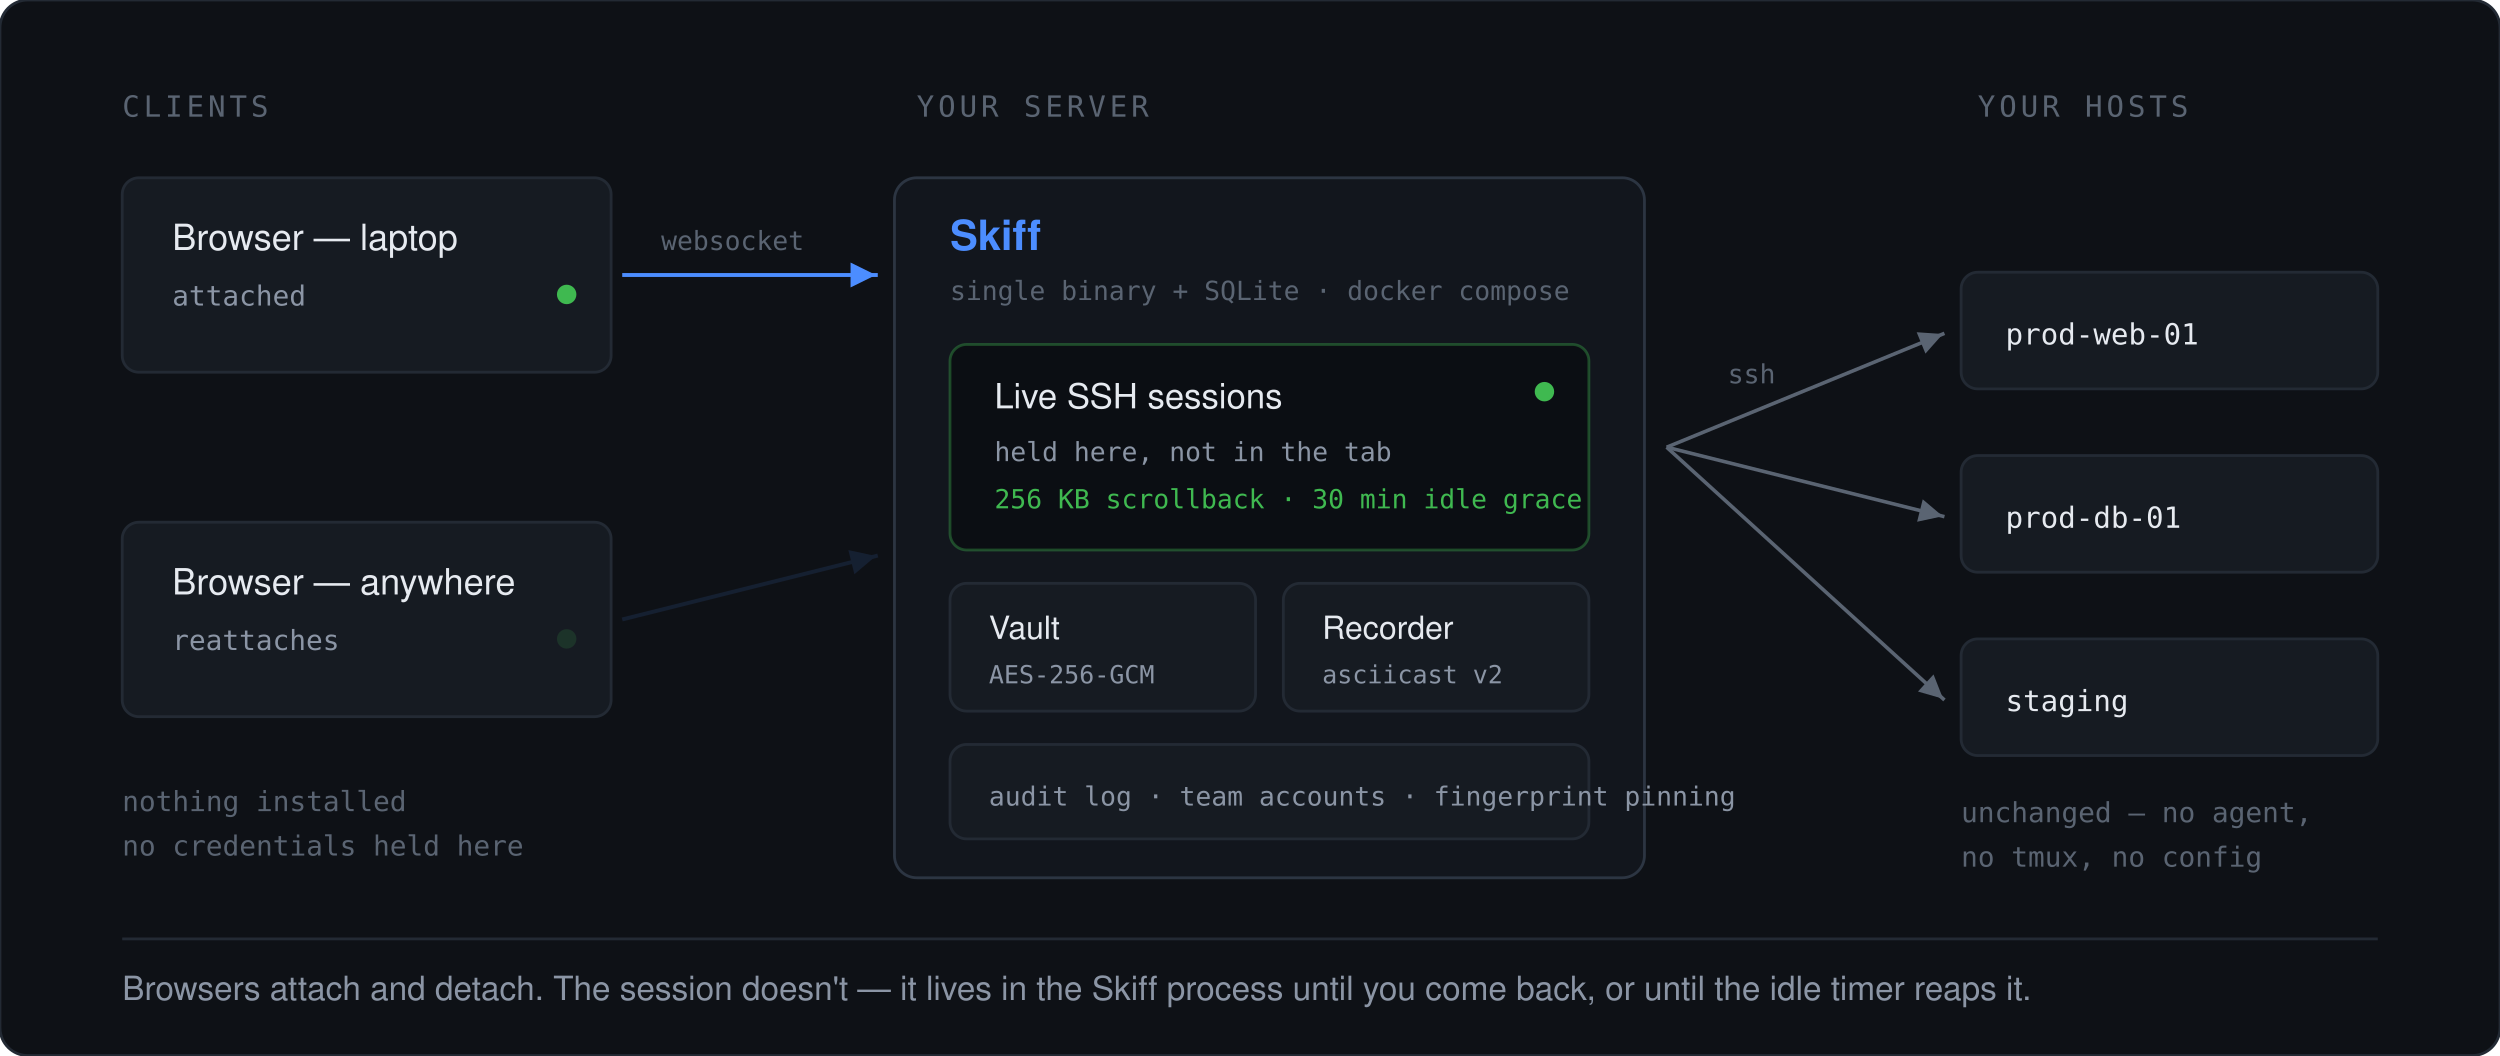
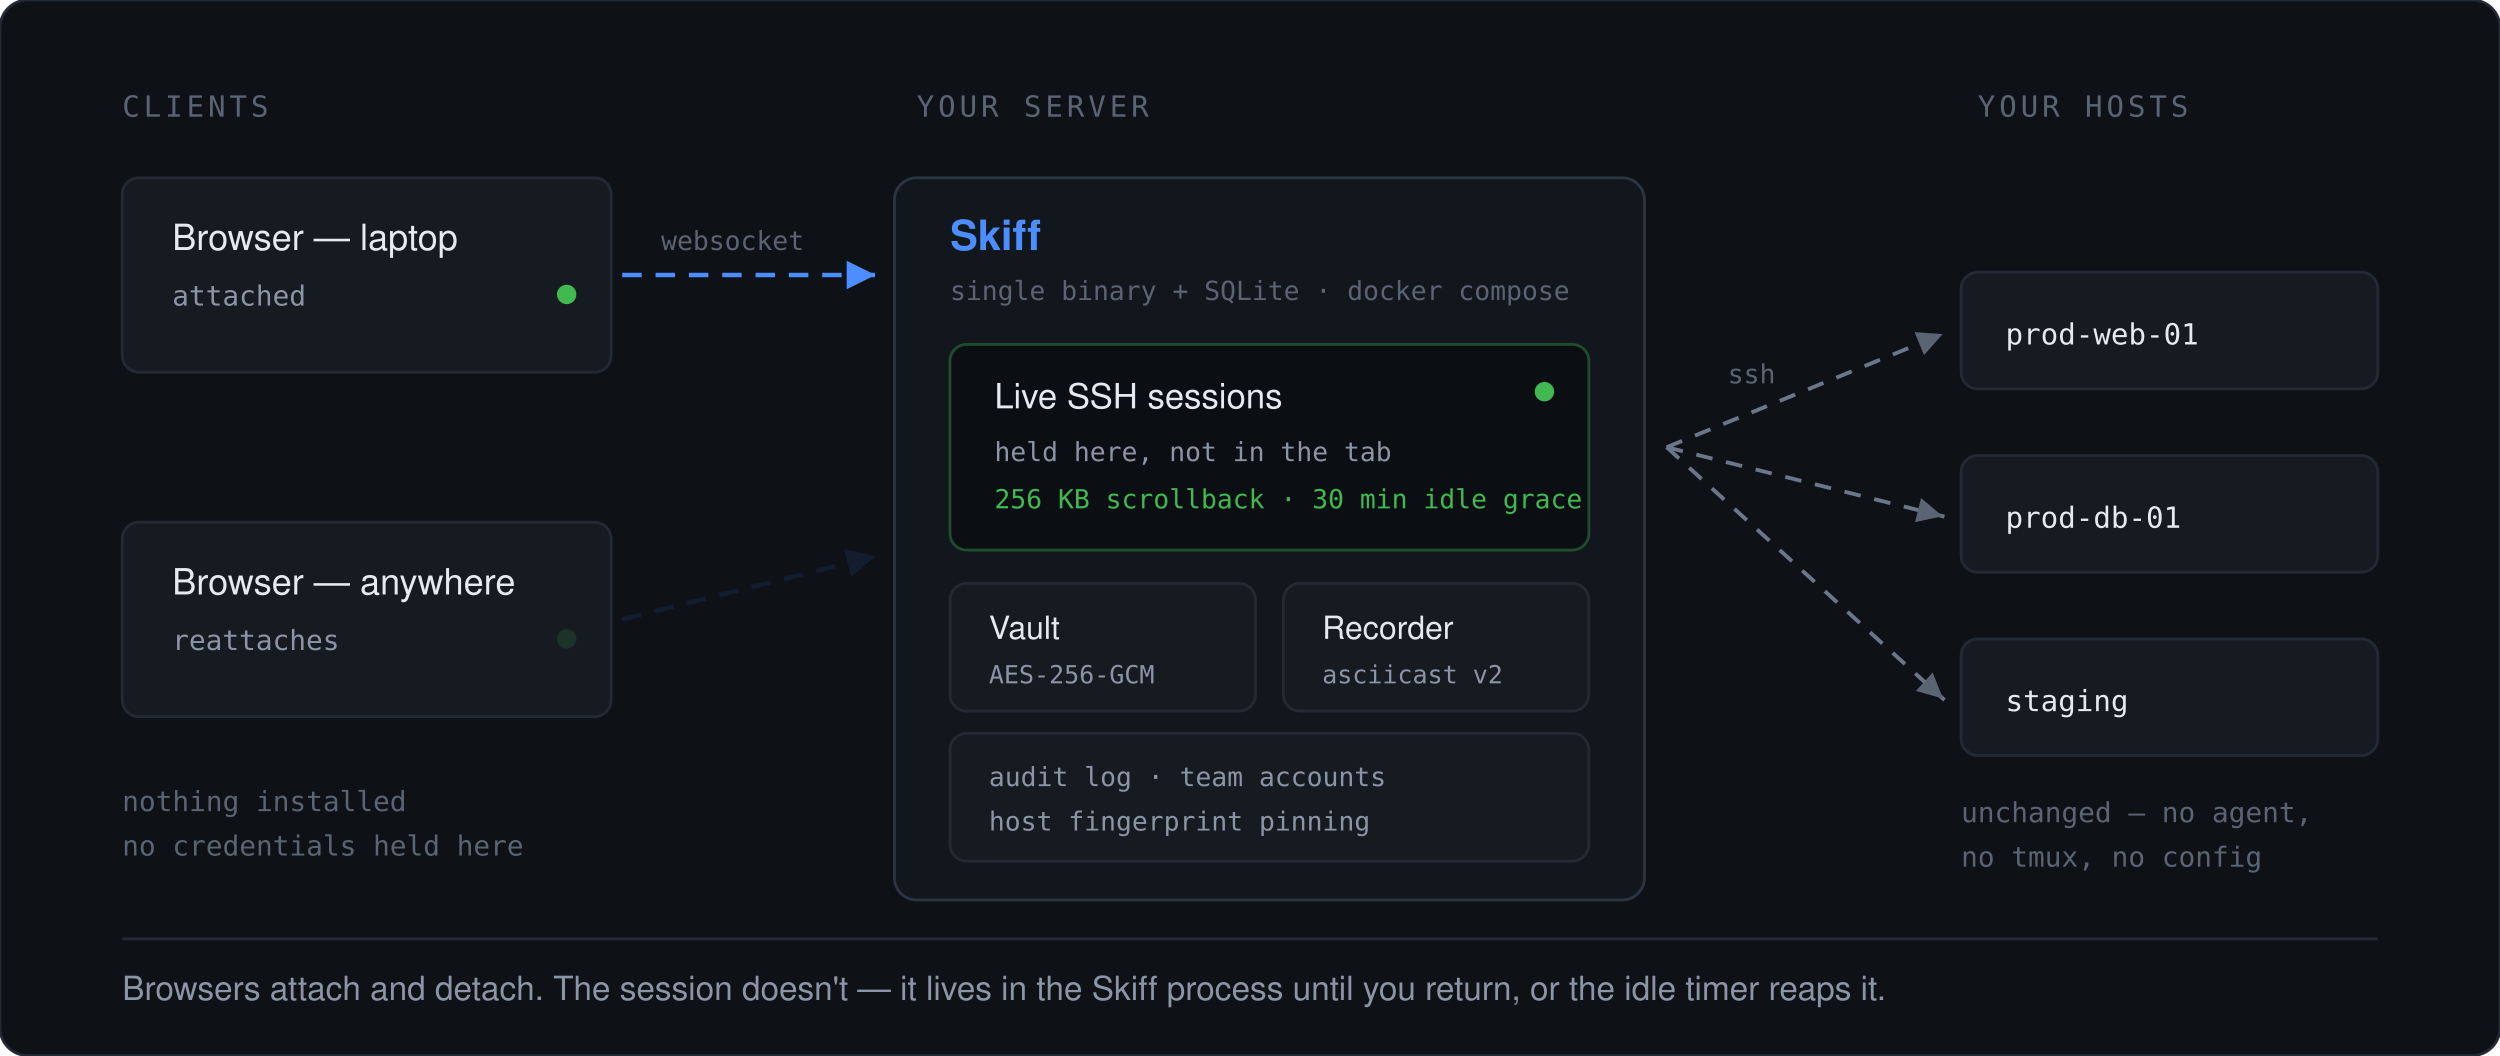
<svg xmlns="http://www.w3.org/2000/svg" viewBox="0 0 900 380" width="900" height="380" role="img" aria-label="Skiff architecture: browsers attach and detach from sessions that live in the Skiff server, which holds the SSH connections to your hosts">
  <defs>
    <marker id="a" markerWidth="8" markerHeight="8" refX="7" refY="3.2" orient="auto">
      <path d="M0,0 L6.5,3.2 L0,6.4 Z" fill="#5A6472" />
    </marker>
    <marker id="ab" markerWidth="8" markerHeight="8" refX="7" refY="3.2" orient="auto">
      <path d="M0,0 L6.5,3.2 L0,6.4 Z" fill="#4C8DFF" />
    </marker>
    <marker id="ag" markerWidth="8" markerHeight="8" refX="7" refY="3.2" orient="auto">
      <path d="M0,0 L6.5,3.2 L0,6.4 Z" fill="#3FB950" />
    </marker>
  </defs>
  <rect width="900" height="380" rx="10" fill="#0E1116" />
  <rect width="900" height="380" rx="10" fill="none" stroke="#232A34" />
  <g font-family="ui-monospace, SFMono-Regular, Menlo, monospace" font-size="10.5" fill="#5A6472" letter-spacing="1.4">
    <text x="44" y="42">CLIENTS</text>
    <text x="330" y="42">YOUR SERVER</text>
    <text x="712" y="42">YOUR HOSTS</text>
  </g>
-   <rect x="44" y="64" width="176" height="70" rx="6" fill="#161B22" stroke="#232A34" />
-   <text x="62" y="90" font-family="Inter Tight, Helvetica, sans-serif" font-size="13" fill="#E6EAF0">Browser — laptop</text>
-   <text x="62" y="110" font-family="ui-monospace, Menlo, monospace" font-size="10" fill="#8B95A5">attached</text>
+   <g>
+     <animate attributeName="opacity" values="1;1;0.32;0.32;1" keyTimes="0;0.30;0.38;0.62;0.70" dur="10s" repeatCount="indefinite" />
+     <rect x="44" y="64" width="176" height="70" rx="6" fill="#161B22" stroke="#232A34" />
+     <text x="62" y="90" font-family="Inter Tight, Helvetica, sans-serif" font-size="13" fill="#E6EAF0">Browser — laptop</text>
+     <text x="62" y="110" font-family="ui-monospace, Menlo, monospace" font-size="10" fill="#8B95A5">attached</text>
+   </g>
  <circle cx="204" cy="106" r="3.5" fill="#3FB950">
    <animate attributeName="opacity" values="1;1;0.15;0.15;1" keyTimes="0;0.30;0.36;0.62;0.68" dur="10s" repeatCount="indefinite" />
  </circle>
-   <text x="62" y="150" font-family="ui-monospace, Menlo, monospace" font-size="10" fill="#F85149" opacity="0">
-     tab closed
-     <animate attributeName="opacity" values="0;0;1;1;0;0" keyTimes="0;0.34;0.40;0.56;0.62;1" dur="10s" repeatCount="indefinite" />
-   </text>
  <rect x="44" y="188" width="176" height="70" rx="6" fill="#161B22" stroke="#232A34" />
  <text x="62" y="214" font-family="Inter Tight, Helvetica, sans-serif" font-size="13" fill="#E6EAF0">Browser — anywhere</text>
  <text x="62" y="234" font-family="ui-monospace, Menlo, monospace" font-size="10" fill="#8B95A5">reattaches</text>
  <circle cx="204" cy="230" r="3.5" fill="#3FB950" opacity="0.15">
    <animate attributeName="opacity" values="0.15;0.15;1;1;0.15" keyTimes="0;0.62;0.70;0.94;1" dur="10s" repeatCount="indefinite" />
  </circle>
+   <circle cx="204" cy="230" r="3.5" fill="none" stroke="#3FB950" stroke-width="1.5" opacity="0">
+     <animate attributeName="r" values="3.5;16" keyTimes="0;1" dur="1.1s" begin="6.6s;16.6s;26.6s;36.6s;46.6s" fill="freeze" />
+     <animate attributeName="opacity" values="0.9;0" dur="1.1s" begin="6.6s;16.6s;26.6s;36.6s;46.6s" />
+   </circle>
  <text x="44" y="292" font-family="ui-monospace, Menlo, monospace" font-size="10" fill="#5A6472">nothing installed</text>
  <text x="44" y="308" font-family="ui-monospace, Menlo, monospace" font-size="10" fill="#5A6472">no credentials held here</text>
-   <line x1="224" y1="99" x2="316" y2="99" stroke="#4C8DFF" stroke-width="1.4" marker-end="url(#ab)">
-     <animate attributeName="opacity" values="1;1;0.12;0.12;1" keyTimes="0;0.30;0.38;0.62;0.70" dur="10s" repeatCount="indefinite" />
+   <line x1="224" y1="99" x2="316" y2="99" stroke="#4C8DFF" stroke-width="1.6" stroke-dasharray="7 5" marker-end="url(#ab)">
+     <animate attributeName="stroke-dashoffset" values="24;0" dur="1.1s" repeatCount="indefinite" />
+     <animate attributeName="opacity" values="1;1;0.10;0.10;1" keyTimes="0;0.30;0.38;0.62;0.70" dur="10s" repeatCount="indefinite" />
  </line>
  <text x="238" y="90" font-family="ui-monospace, Menlo, monospace" font-size="9.5" fill="#5A6472">websocket</text>
-   <line x1="224" y1="223" x2="316" y2="200" stroke="#4C8DFF" stroke-width="1.4" marker-end="url(#ab)" opacity="0.12">
-     <animate attributeName="opacity" values="0.12;0.12;1;1;0.12" keyTimes="0;0.62;0.70;0.94;1" dur="10s" repeatCount="indefinite" />
+   <line x1="224" y1="223" x2="316" y2="200" stroke="#4C8DFF" stroke-width="1.6" stroke-dasharray="7 5" marker-end="url(#ab)" opacity="0.10">
+     <animate attributeName="stroke-dashoffset" values="24;0" dur="1.1s" repeatCount="indefinite" />
+     <animate attributeName="opacity" values="0.10;0.10;1;1;0.10" keyTimes="0;0.62;0.70;0.94;1" dur="10s" repeatCount="indefinite" />
  </line>
-   <rect x="322" y="64" width="270" height="252" rx="8" fill="#12161D" stroke="#2C3542" />
+   <rect x="322" y="64" width="270" height="260" rx="8" fill="#12161D" stroke="#2C3542" />
  <text x="342" y="90" font-family="Inter Tight, Helvetica, sans-serif" font-size="15" font-weight="600" fill="#4C8DFF">Skiff</text>
  <text x="342" y="108" font-family="ui-monospace, Menlo, monospace" font-size="9.5" fill="#5A6472">single binary + SQLite · docker compose</text>
  <rect x="342" y="124" width="230" height="74" rx="6" fill="#0B0E13" stroke="rgba(63,185,80,0.35)" />
  <text x="358" y="147" font-family="Inter Tight, Helvetica, sans-serif" font-size="12.5" fill="#E6EAF0">Live SSH sessions</text>
  <text x="358" y="166" font-family="ui-monospace, Menlo, monospace" font-size="9.5" fill="#8B95A5">held here, not in the tab</text>
  <text x="358" y="183" font-family="ui-monospace, Menlo, monospace" font-size="9.5" fill="#3FB950">256 KB scrollback · 30 min idle grace</text>
  <circle cx="556" cy="141" r="3.5" fill="#3FB950">
    <animate attributeName="opacity" values="1;0.3;1" dur="2s" repeatCount="indefinite" />
  </circle>
  <rect x="342" y="210" width="110" height="46" rx="6" fill="#161B22" stroke="#232A34" />
  <text x="356" y="230" font-family="Inter Tight, Helvetica, sans-serif" font-size="11.5" fill="#E6EAF0">Vault</text>
  <text x="356" y="246" font-family="ui-monospace, Menlo, monospace" font-size="9" fill="#8B95A5">AES-256-GCM</text>
  <rect x="462" y="210" width="110" height="46" rx="6" fill="#161B22" stroke="#232A34" />
  <text x="476" y="230" font-family="Inter Tight, Helvetica, sans-serif" font-size="11.5" fill="#E6EAF0">Recorder</text>
  <text x="476" y="246" font-family="ui-monospace, Menlo, monospace" font-size="9" fill="#8B95A5">asciicast v2</text>
-   <rect x="342" y="268" width="230" height="34" rx="6" fill="#161B22" stroke="#232A34" />
-   <text x="356" y="290" font-family="ui-monospace, Menlo, monospace" font-size="9.5" fill="#8B95A5">audit log · team accounts · fingerprint pinning</text>
-   <line x1="600" y1="161" x2="700" y2="120" stroke="#5A6472" stroke-width="1.3" marker-end="url(#a)" />
-   <line x1="600" y1="161" x2="700" y2="186" stroke="#5A6472" stroke-width="1.3" marker-end="url(#a)" />
-   <line x1="600" y1="161" x2="700" y2="252" stroke="#5A6472" stroke-width="1.3" marker-end="url(#a)" />
+   <rect x="342" y="264" width="230" height="46" rx="6" fill="#161B22" stroke="#232A34" />
+   <text x="356" y="283" font-family="ui-monospace, Menlo, monospace" font-size="9.5" fill="#8B95A5">audit log · team accounts</text>
+   <text x="356" y="299" font-family="ui-monospace, Menlo, monospace" font-size="9.5" fill="#8B95A5">host fingerprint pinning</text>
+   <line x1="600" y1="161" x2="700" y2="120" stroke="#6B7688" stroke-width="1.4" stroke-dasharray="6 5" marker-end="url(#a)">
+     <animate attributeName="stroke-dashoffset" values="22;0" dur="1.6s" repeatCount="indefinite" />
+   </line>
+   <line x1="600" y1="161" x2="700" y2="186" stroke="#6B7688" stroke-width="1.4" stroke-dasharray="6 5" marker-end="url(#a)">
+     <animate attributeName="stroke-dashoffset" values="22;0" dur="1.6s" repeatCount="indefinite" />
+   </line>
+   <line x1="600" y1="161" x2="700" y2="252" stroke="#6B7688" stroke-width="1.4" stroke-dasharray="6 5" marker-end="url(#a)">
+     <animate attributeName="stroke-dashoffset" values="22;0" dur="1.6s" repeatCount="indefinite" />
+   </line>
  <text x="622" y="138" font-family="ui-monospace, Menlo, monospace" font-size="9.5" fill="#5A6472">ssh</text>
  <g font-family="ui-monospace, Menlo, monospace" font-size="10.5">
    <rect x="706" y="98" width="150" height="42" rx="6" fill="#161B22" stroke="#232A34" />
    <text x="722" y="124" fill="#E6EAF0">prod-web-01</text>
    <rect x="706" y="164" width="150" height="42" rx="6" fill="#161B22" stroke="#232A34" />
    <text x="722" y="190" fill="#E6EAF0">prod-db-01</text>
    <rect x="706" y="230" width="150" height="42" rx="6" fill="#161B22" stroke="#232A34" />
    <text x="722" y="256" fill="#E6EAF0">staging</text>
  </g>
  <text x="706" y="296" font-family="ui-monospace, Menlo, monospace" font-size="10" fill="#5A6472">unchanged — no agent,</text>
  <text x="706" y="312" font-family="ui-monospace, Menlo, monospace" font-size="10" fill="#5A6472">no tmux, no config</text>
  <line x1="44" y1="338" x2="856" y2="338" stroke="#232A34" />
  <text x="44" y="360" font-family="Inter Tight, Helvetica, sans-serif" font-size="12" fill="#8B95A5">
-     Browsers attach and detach. The session doesn't — it lives in the Skiff process until you come back, or until the idle timer reaps it.
+     Browsers attach and detach. The session doesn't — it lives in the Skiff process until you return, or the idle timer reaps it.
  </text>
</svg>
